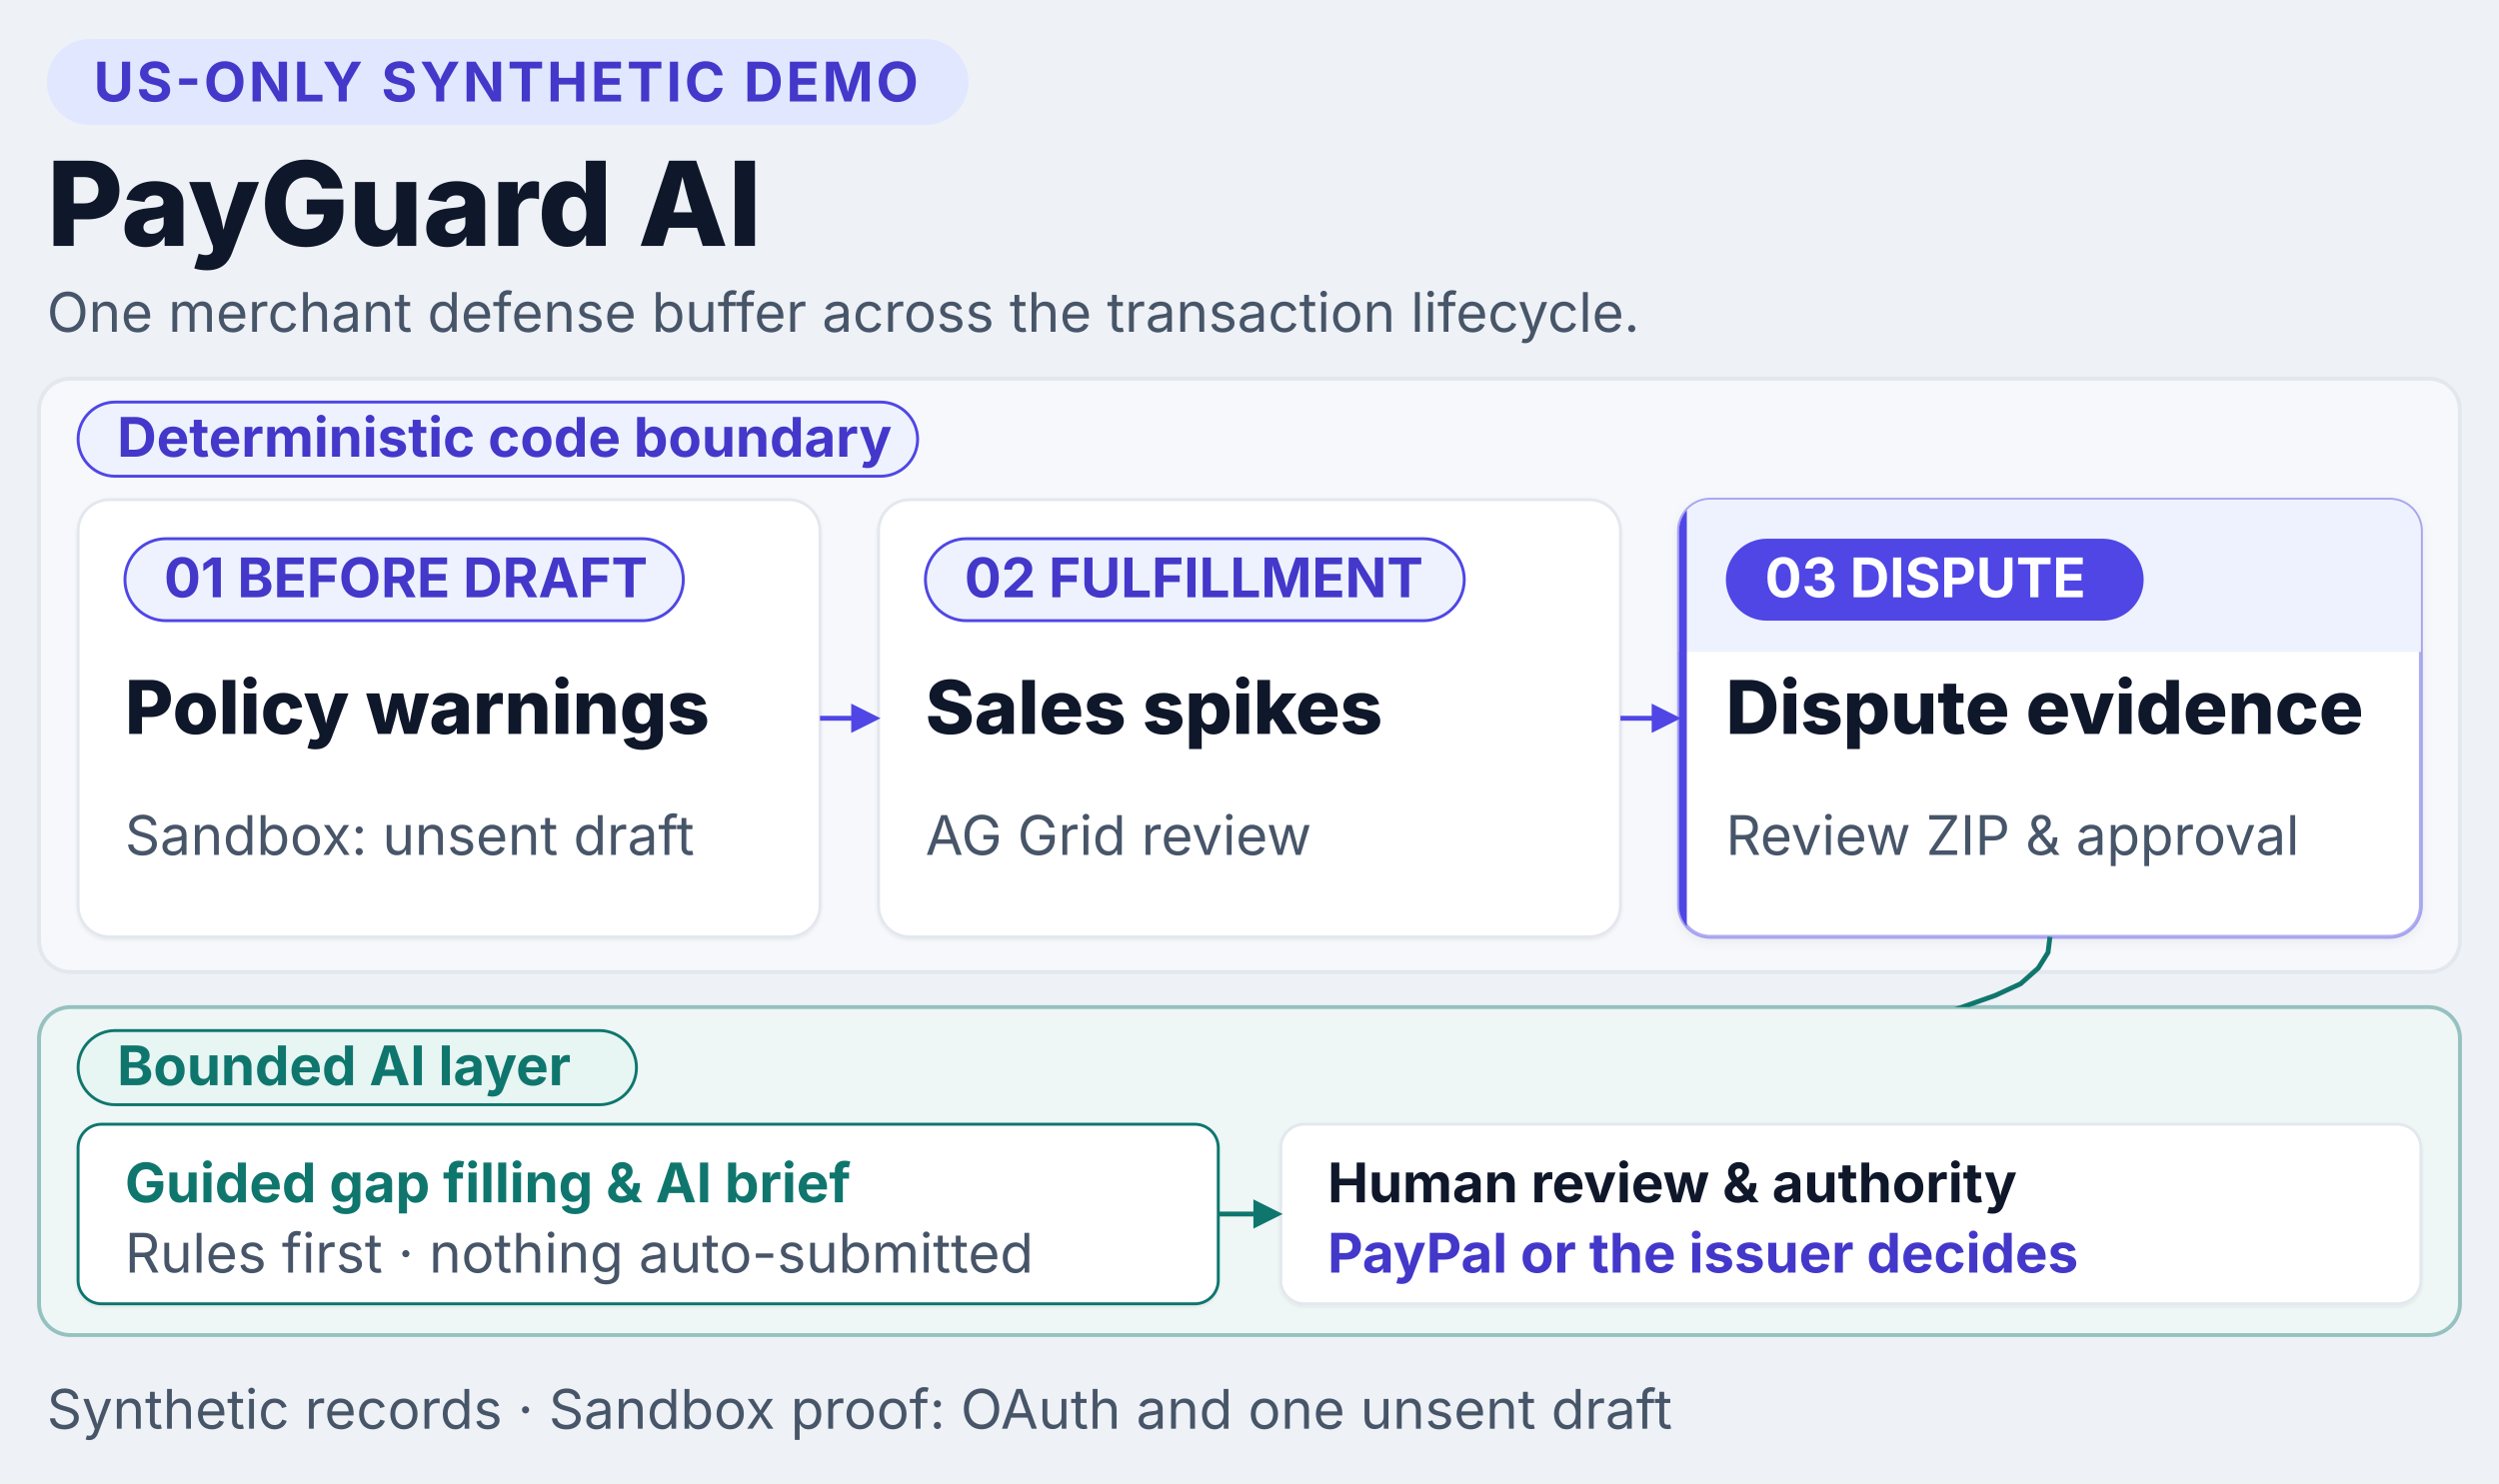
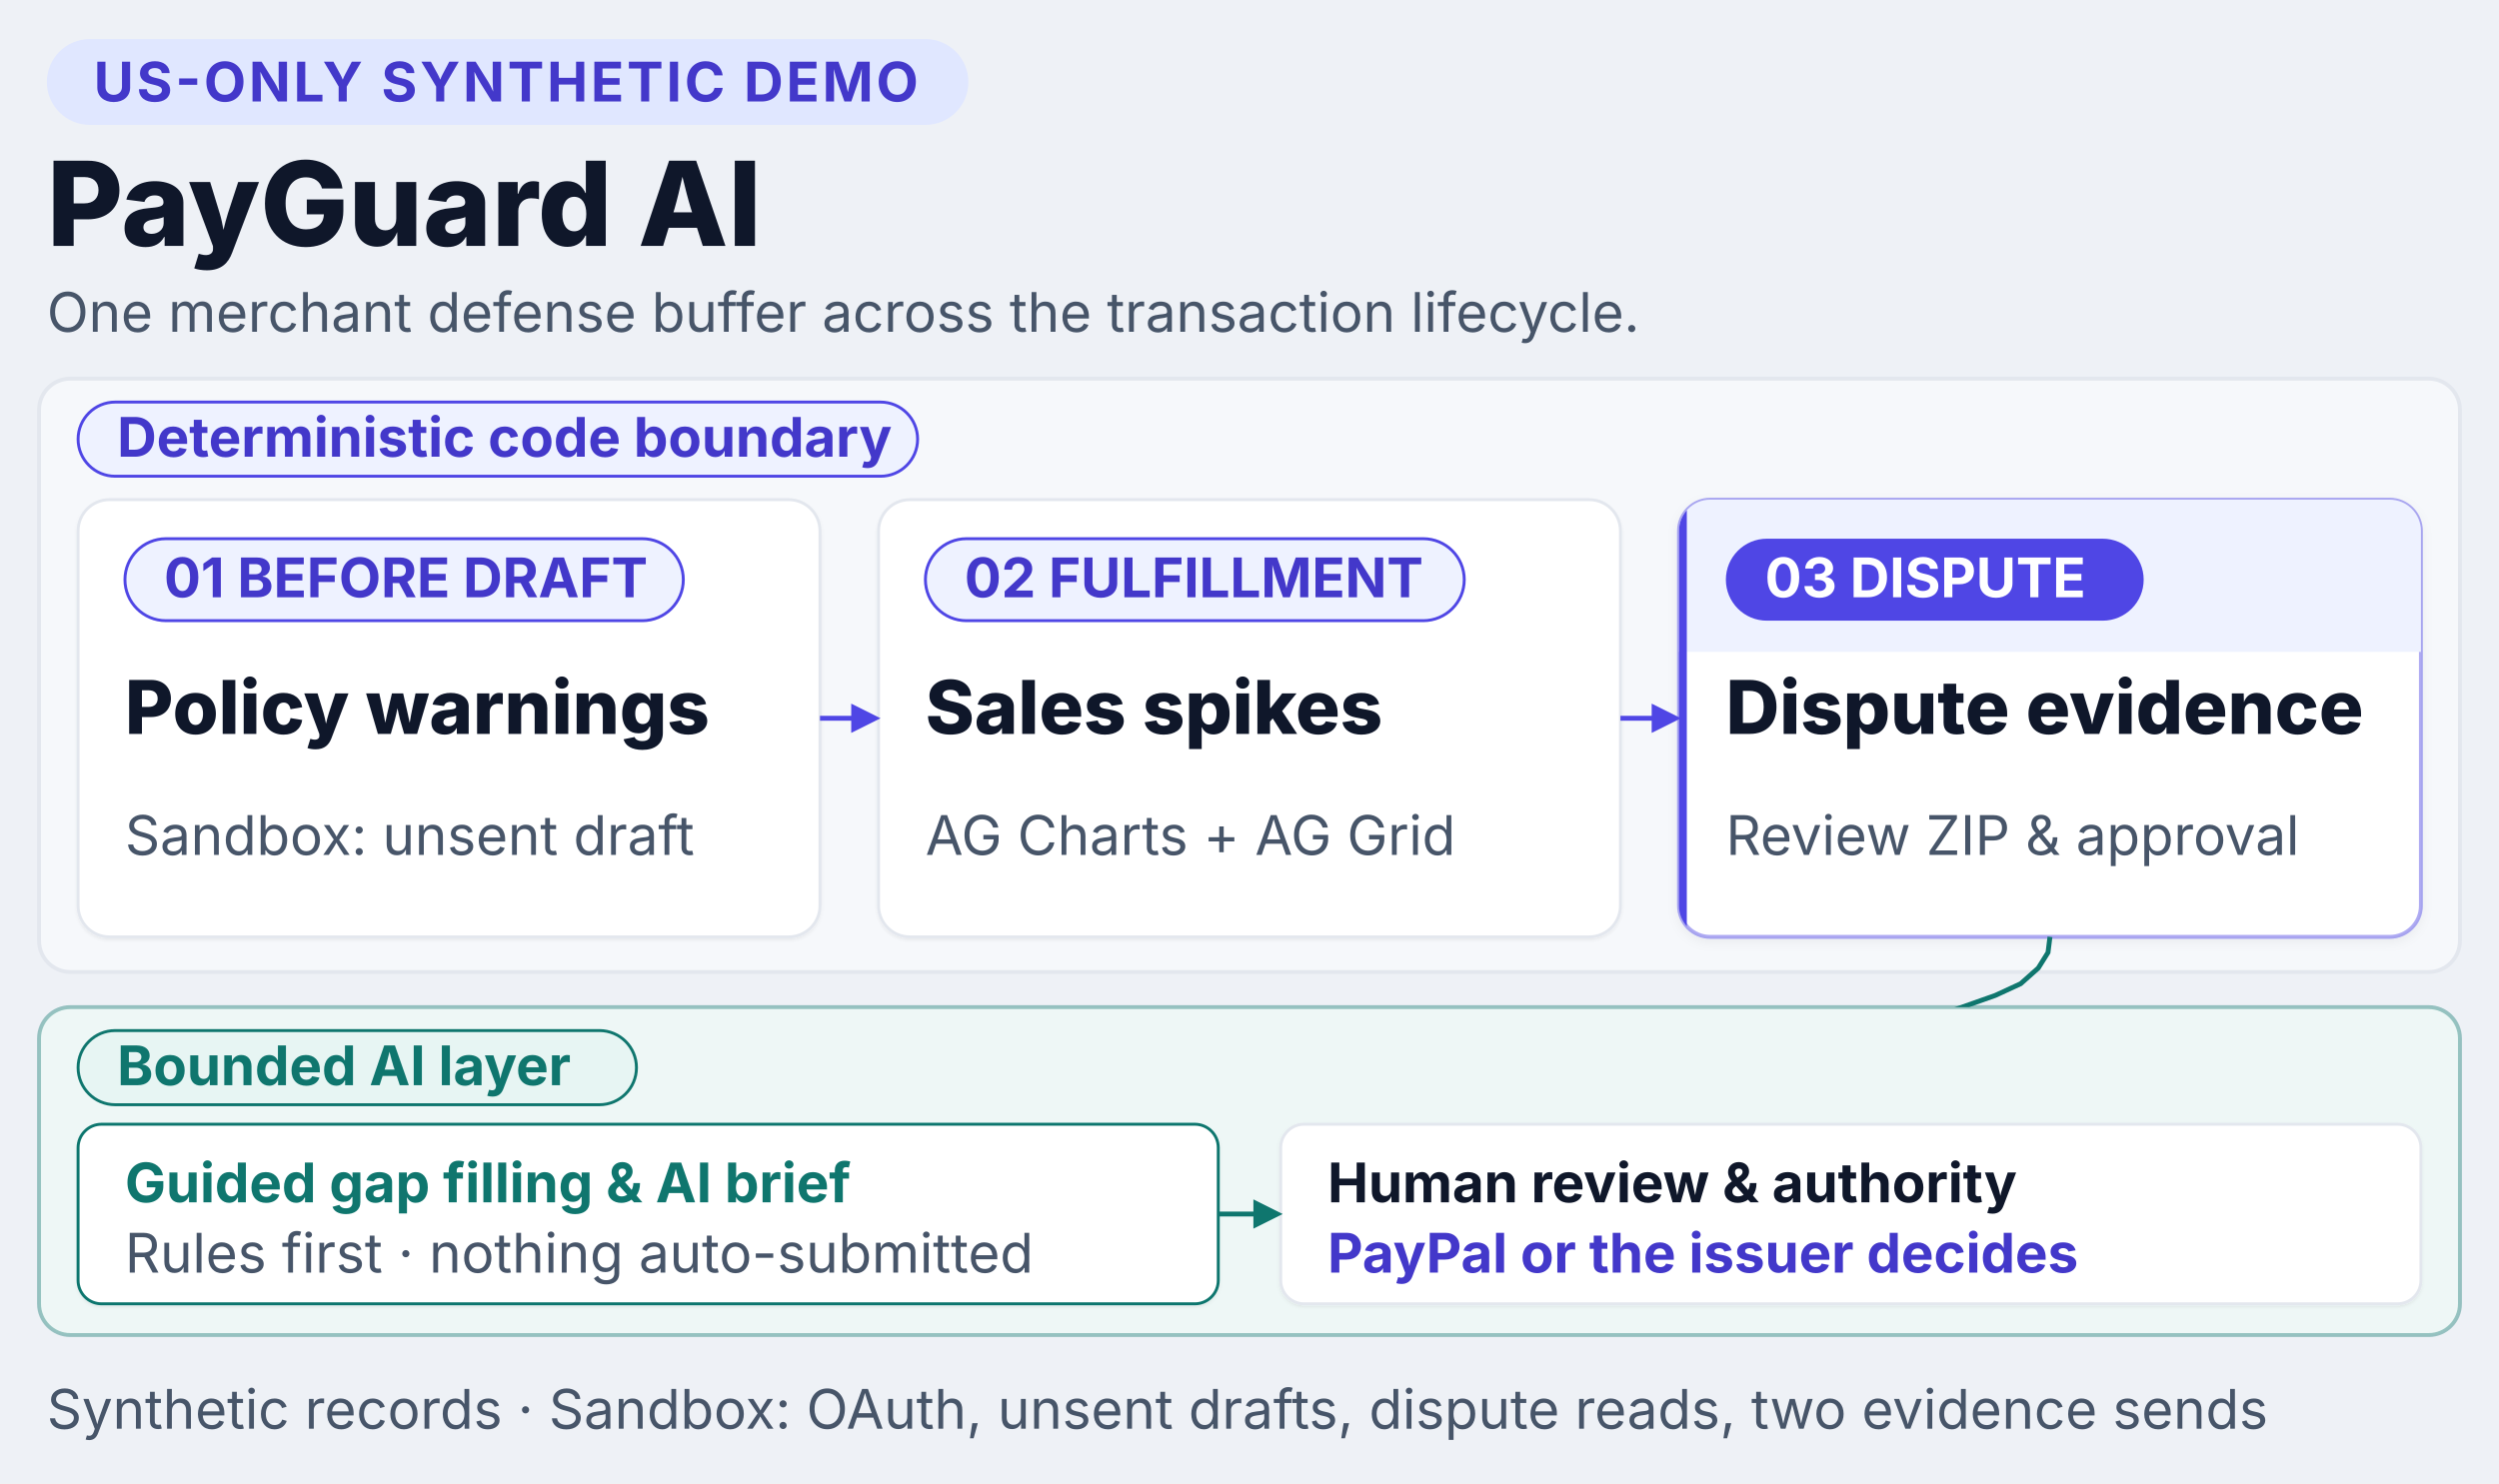
<svg xmlns="http://www.w3.org/2000/svg" viewBox="0 0 1280 760" width="1280" height="760" role="img" aria-labelledby="title description" data-embed-width="640" font-family="Inter, Arial, sans-serif">
  <defs>
    <marker id="arr" viewBox="0 0 10 10" refX="8" refY="5" markerWidth="6" markerHeight="6" orient="auto-start-reverse">
      <path d="M0 0L10 5L0 10z" fill="#4f46e5" />
    </marker>
    <marker id="arr-ai" viewBox="0 0 10 10" refX="8" refY="5" markerWidth="6" markerHeight="6" orient="auto-start-reverse">
      <path d="M0 0L10 5L0 10z" fill="#0f766e" />
    </marker>
    <filter id="l1" x="-5%" y="-10%" width="110%" height="130%">
      <feDropShadow dx="0" dy="1" stdDeviation="1" flood-color="#0f172a" flood-opacity="0.06" />
    </filter>
    <filter id="l2" x="-10%" y="-20%" width="120%" height="160%">
      <feDropShadow dx="0" dy="8" stdDeviation="12" flood-color="#0f172a" flood-opacity="0.10" />
      <feDropShadow dx="0" dy="2" stdDeviation="3" flood-color="#0f172a" flood-opacity="0.06" />
    </filter>
    <clipPath id="focal-clip">
      <rect x="860" y="256" width="380" height="224" rx="16" />
    </clipPath>
  </defs>
  <rect width="1280" height="760" fill="#eef1f6" />
  <rect x="24" y="20" width="472" height="44" rx="22" fill="#e0e7ff" />
  <text x="48" y="52" fill="#4338ca" font-size="28" font-weight="700" letter-spacing="1.5">US-ONLY SYNTHETIC DEMO</text>
  <text x="24" y="126" fill="#0f172a" font-size="60" font-weight="800">PayGuard AI</text>
  <text x="24" y="170" fill="#475569" font-size="28">One merchant defense buffer across the transaction lifecycle.</text>
  <rect x="20" y="194" width="1240" height="304" rx="16" fill="#f6f8fb" stroke="#e3e7ee" stroke-width="2" />
  <rect x="40" y="206" width="430" height="38" rx="19" fill="#eef2ff" stroke="#4f46e5" stroke-width="1.5" />
  <text x="60" y="234" fill="#4338ca" font-size="28" font-weight="700">Deterministic code boundary</text>
  <g class="box">
    <rect x="40" y="256" width="380" height="224" rx="16" fill="#ffffff" stroke="#e3e7ee" stroke-width="1.5" filter="url(#l1)" />
    <rect x="64" y="276" width="286" height="42" rx="21" fill="#eef2ff" stroke="#4f46e5" stroke-width="1.5" />
    <text x="84" y="306" fill="#4338ca" font-size="28" font-weight="700">01 BEFORE DRAFT</text>
    <text x="64" y="376" fill="#0f172a" font-size="38" font-weight="800">Policy warnings</text>
    <text x="64" y="438" fill="#475569" font-size="28">Sandbox: unsent draft</text>
  </g>
  <g class="box">
    <rect x="450" y="256" width="380" height="224" rx="16" fill="#ffffff" stroke="#e3e7ee" stroke-width="1.5" filter="url(#l1)" />
    <rect x="474" y="276" width="276" height="42" rx="21" fill="#eef2ff" stroke="#4f46e5" stroke-width="1.5" />
    <text x="494" y="306" fill="#4338ca" font-size="28" font-weight="700">02 FULFILLMENT</text>
    <text x="474" y="376" fill="#0f172a" font-size="38" font-weight="800">Sales spikes</text>
-     <text x="474" y="438" fill="#475569" font-size="28">AG Grid review</text>
+     <text x="474" y="438" fill="#475569" font-size="28">AG Charts + AG Grid</text>
  </g>
  <g class="box" id="focal">
    <rect x="860" y="256" width="380" height="224" rx="16" fill="#ffffff" stroke="#4f46e5" stroke-opacity="0.45" stroke-width="2" filter="url(#l2)" />
    <g clip-path="url(#focal-clip)">
      <rect x="860" y="256" width="380" height="78" fill="#eef2ff" />
      <rect x="860" y="256" width="4" height="224" fill="#4f46e5" />
    </g>
    <rect x="884" y="276" width="214" height="42" rx="21" fill="#4f46e5" />
    <text x="904" y="306" fill="#ffffff" font-size="28" font-weight="700">03 DISPUTE</text>
    <text x="884" y="376" fill="#0f172a" font-size="38" font-weight="800">Dispute evidence</text>
    <text x="884" y="438" fill="#475569" font-size="28">Review ZIP &amp; approval</text>
  </g>
  <path d="M420 368 L434 368 L448 368" stroke="#4f46e5" stroke-width="2.5" fill="none" marker-end="url(#arr)" />
  <path d="M830 368 L844 368 L858 368" stroke="#4f46e5" stroke-width="2.5" fill="none" marker-end="url(#arr)" />
  <path d="M1050 480 L1049 488 L1044 496 L1035 504 L1022 510 L1005 516 L988 522 L975 528 L966 534 L961 540 L960 546" stroke="#0f766e" stroke-width="2.5" fill="none" marker-end="url(#arr-ai)" />
  <rect x="20" y="516" width="1240" height="168" rx="16" fill="#eef7f6" stroke="#0f766e" stroke-opacity="0.4" stroke-width="2" />
  <rect x="40" y="528" width="286" height="38" rx="19" fill="#e7f5f3" stroke="#0f766e" stroke-width="1.5" />
  <text x="60" y="556" fill="#0f766e" font-size="28" font-weight="700">Bounded AI layer</text>
  <g class="box">
    <rect x="40" y="576" width="584" height="92" rx="12" fill="#ffffff" stroke="#0f766e" stroke-width="1.5" filter="url(#l1)" />
    <text x="64" y="616" fill="#0f766e" font-size="28" font-weight="700">Guided gap filling &amp; AI brief</text>
    <text x="64" y="652" fill="#475569" font-size="28">Rules first · nothing auto-submitted</text>
  </g>
  <g class="box">
    <rect x="656" y="576" width="584" height="92" rx="12" fill="#ffffff" stroke="#e3e7ee" stroke-width="1.5" filter="url(#l1)" />
    <text x="680" y="616" fill="#0f172a" font-size="28" font-weight="700">Human review &amp; authority</text>
    <text x="680" y="652" fill="#4338ca" font-size="28" font-weight="700">PayPal or the issuer decides</text>
  </g>
  <path d="M624 622 L639 622 L654 622" stroke="#0f766e" stroke-width="2.5" fill="none" marker-end="url(#arr-ai)" />
-   <text x="24" y="732" fill="#475569" font-size="28">Synthetic records · Sandbox proof: OAuth and one unsent draft</text>
+   <text x="24" y="732" fill="#475569" font-size="28">Synthetic records · Sandbox: OAuth, unsent drafts, dispute reads, two evidence sends</text>
</svg>
